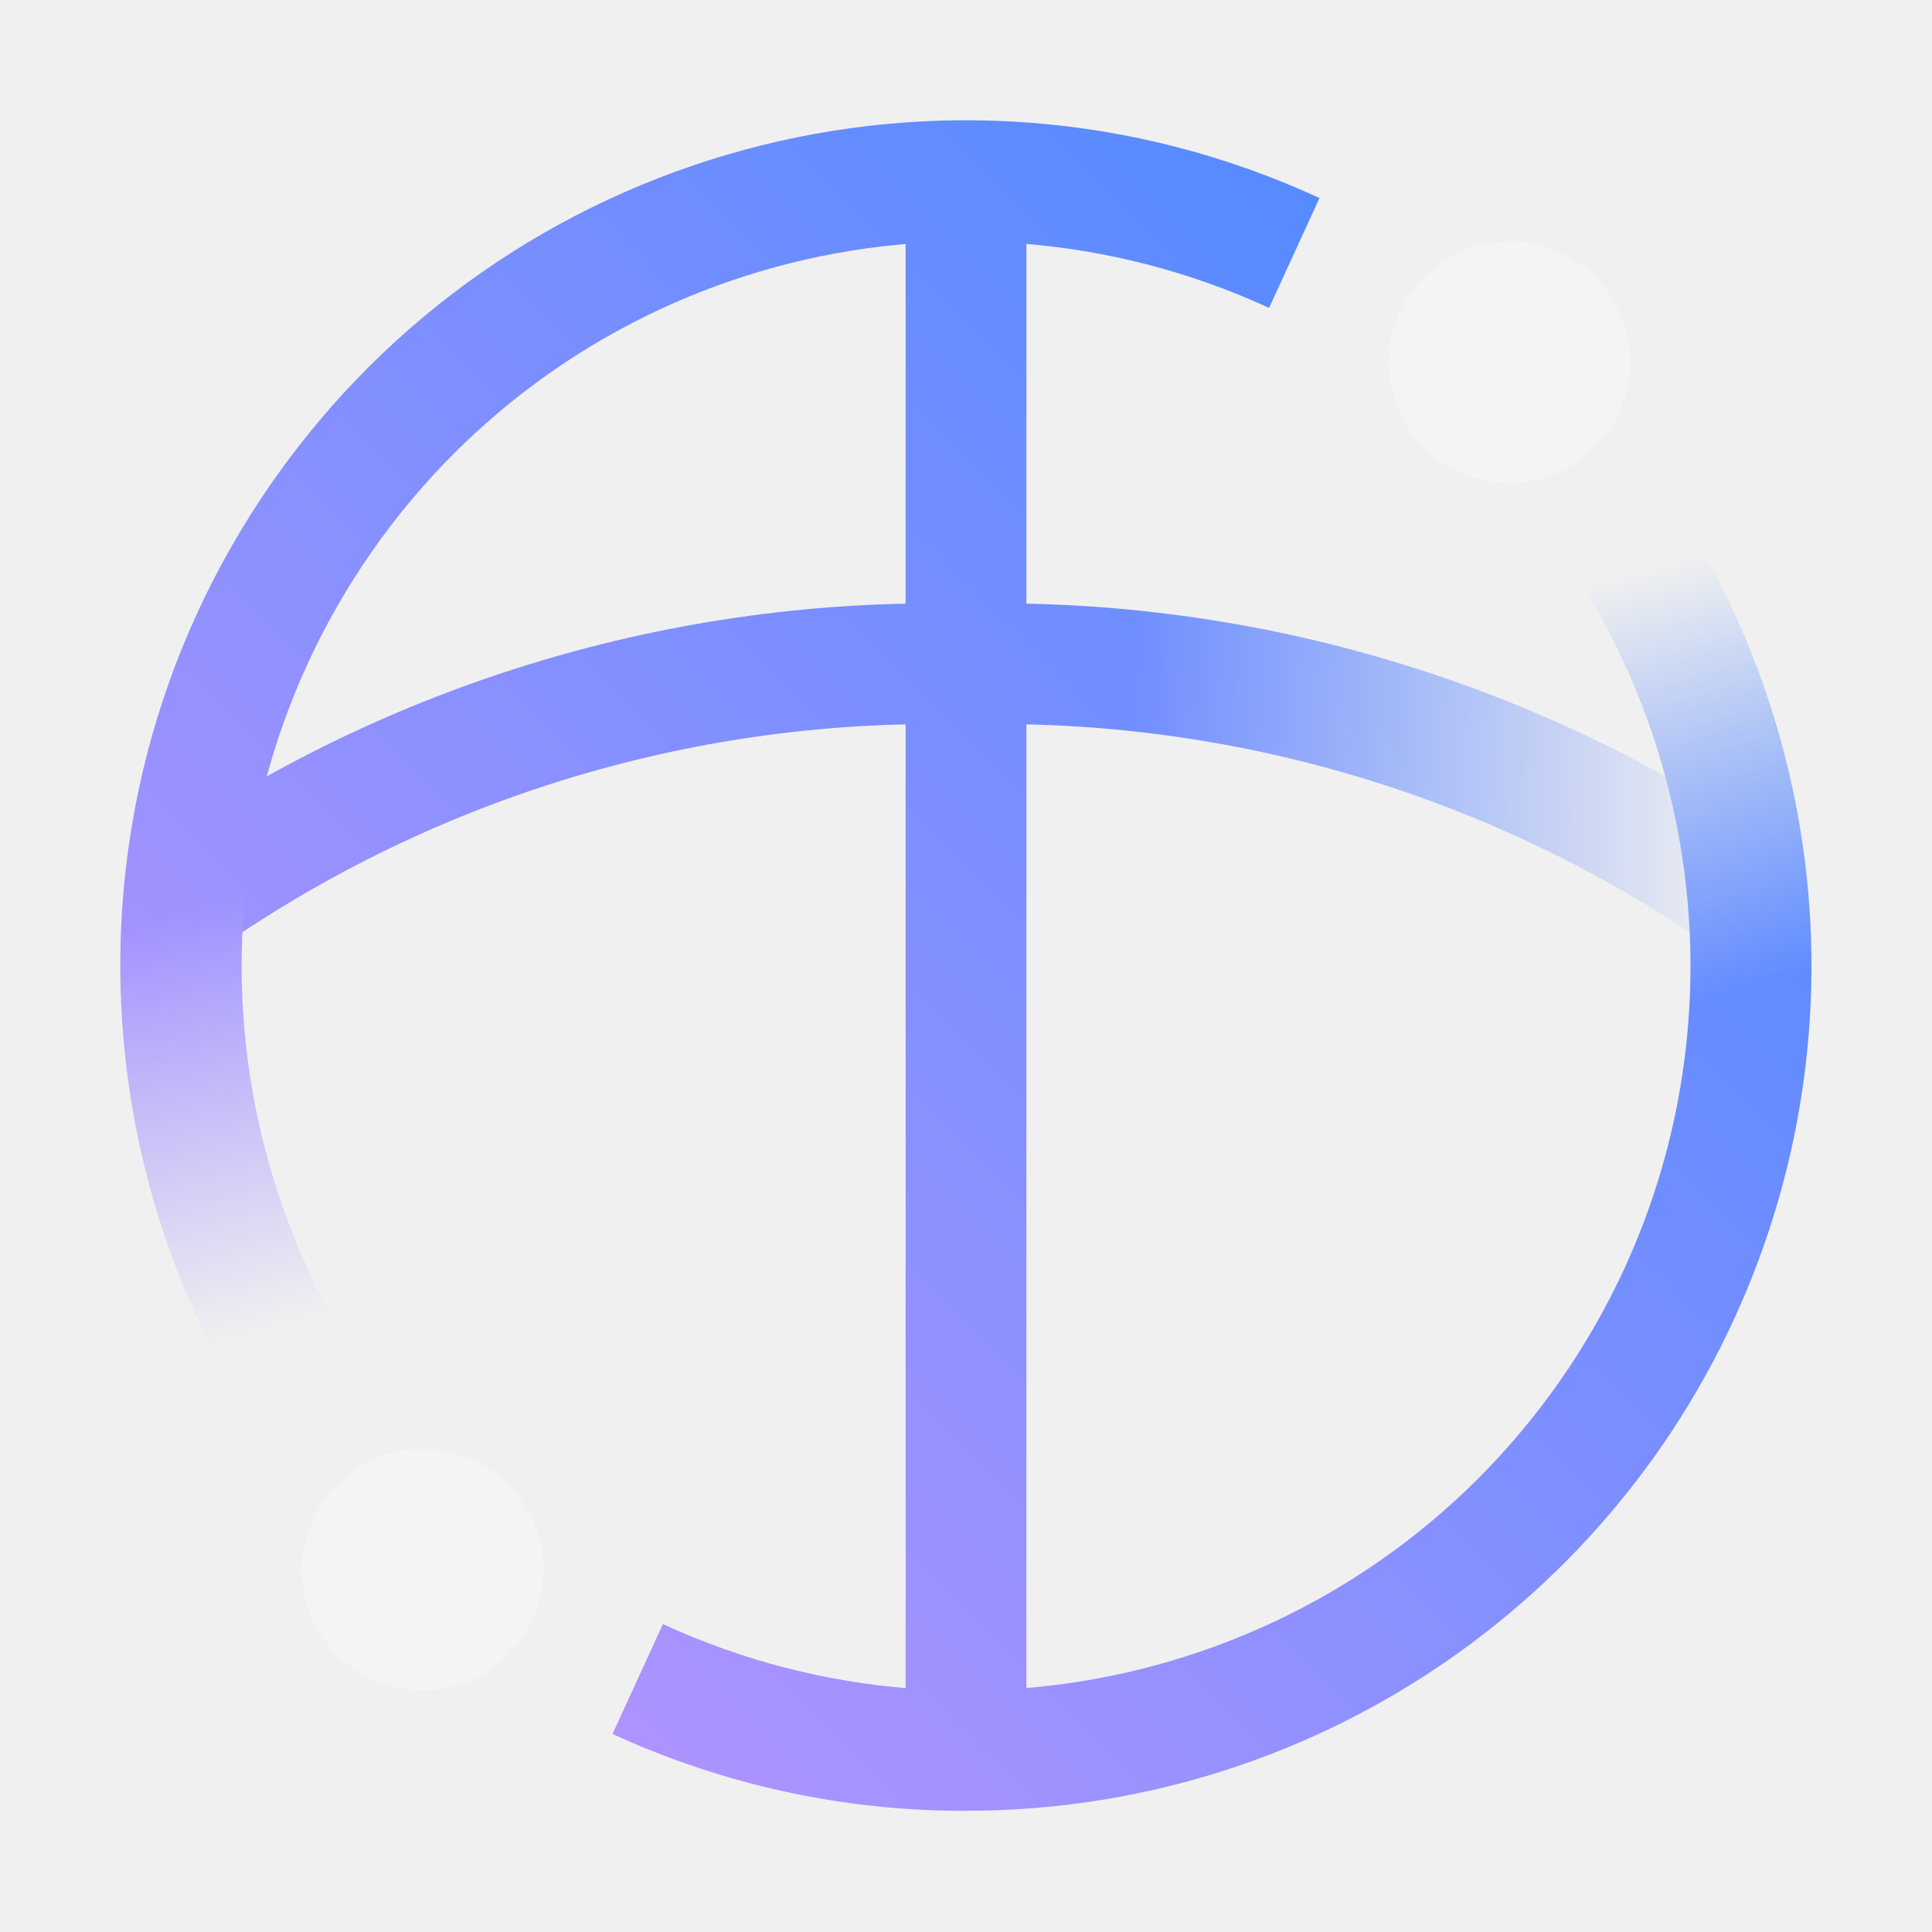
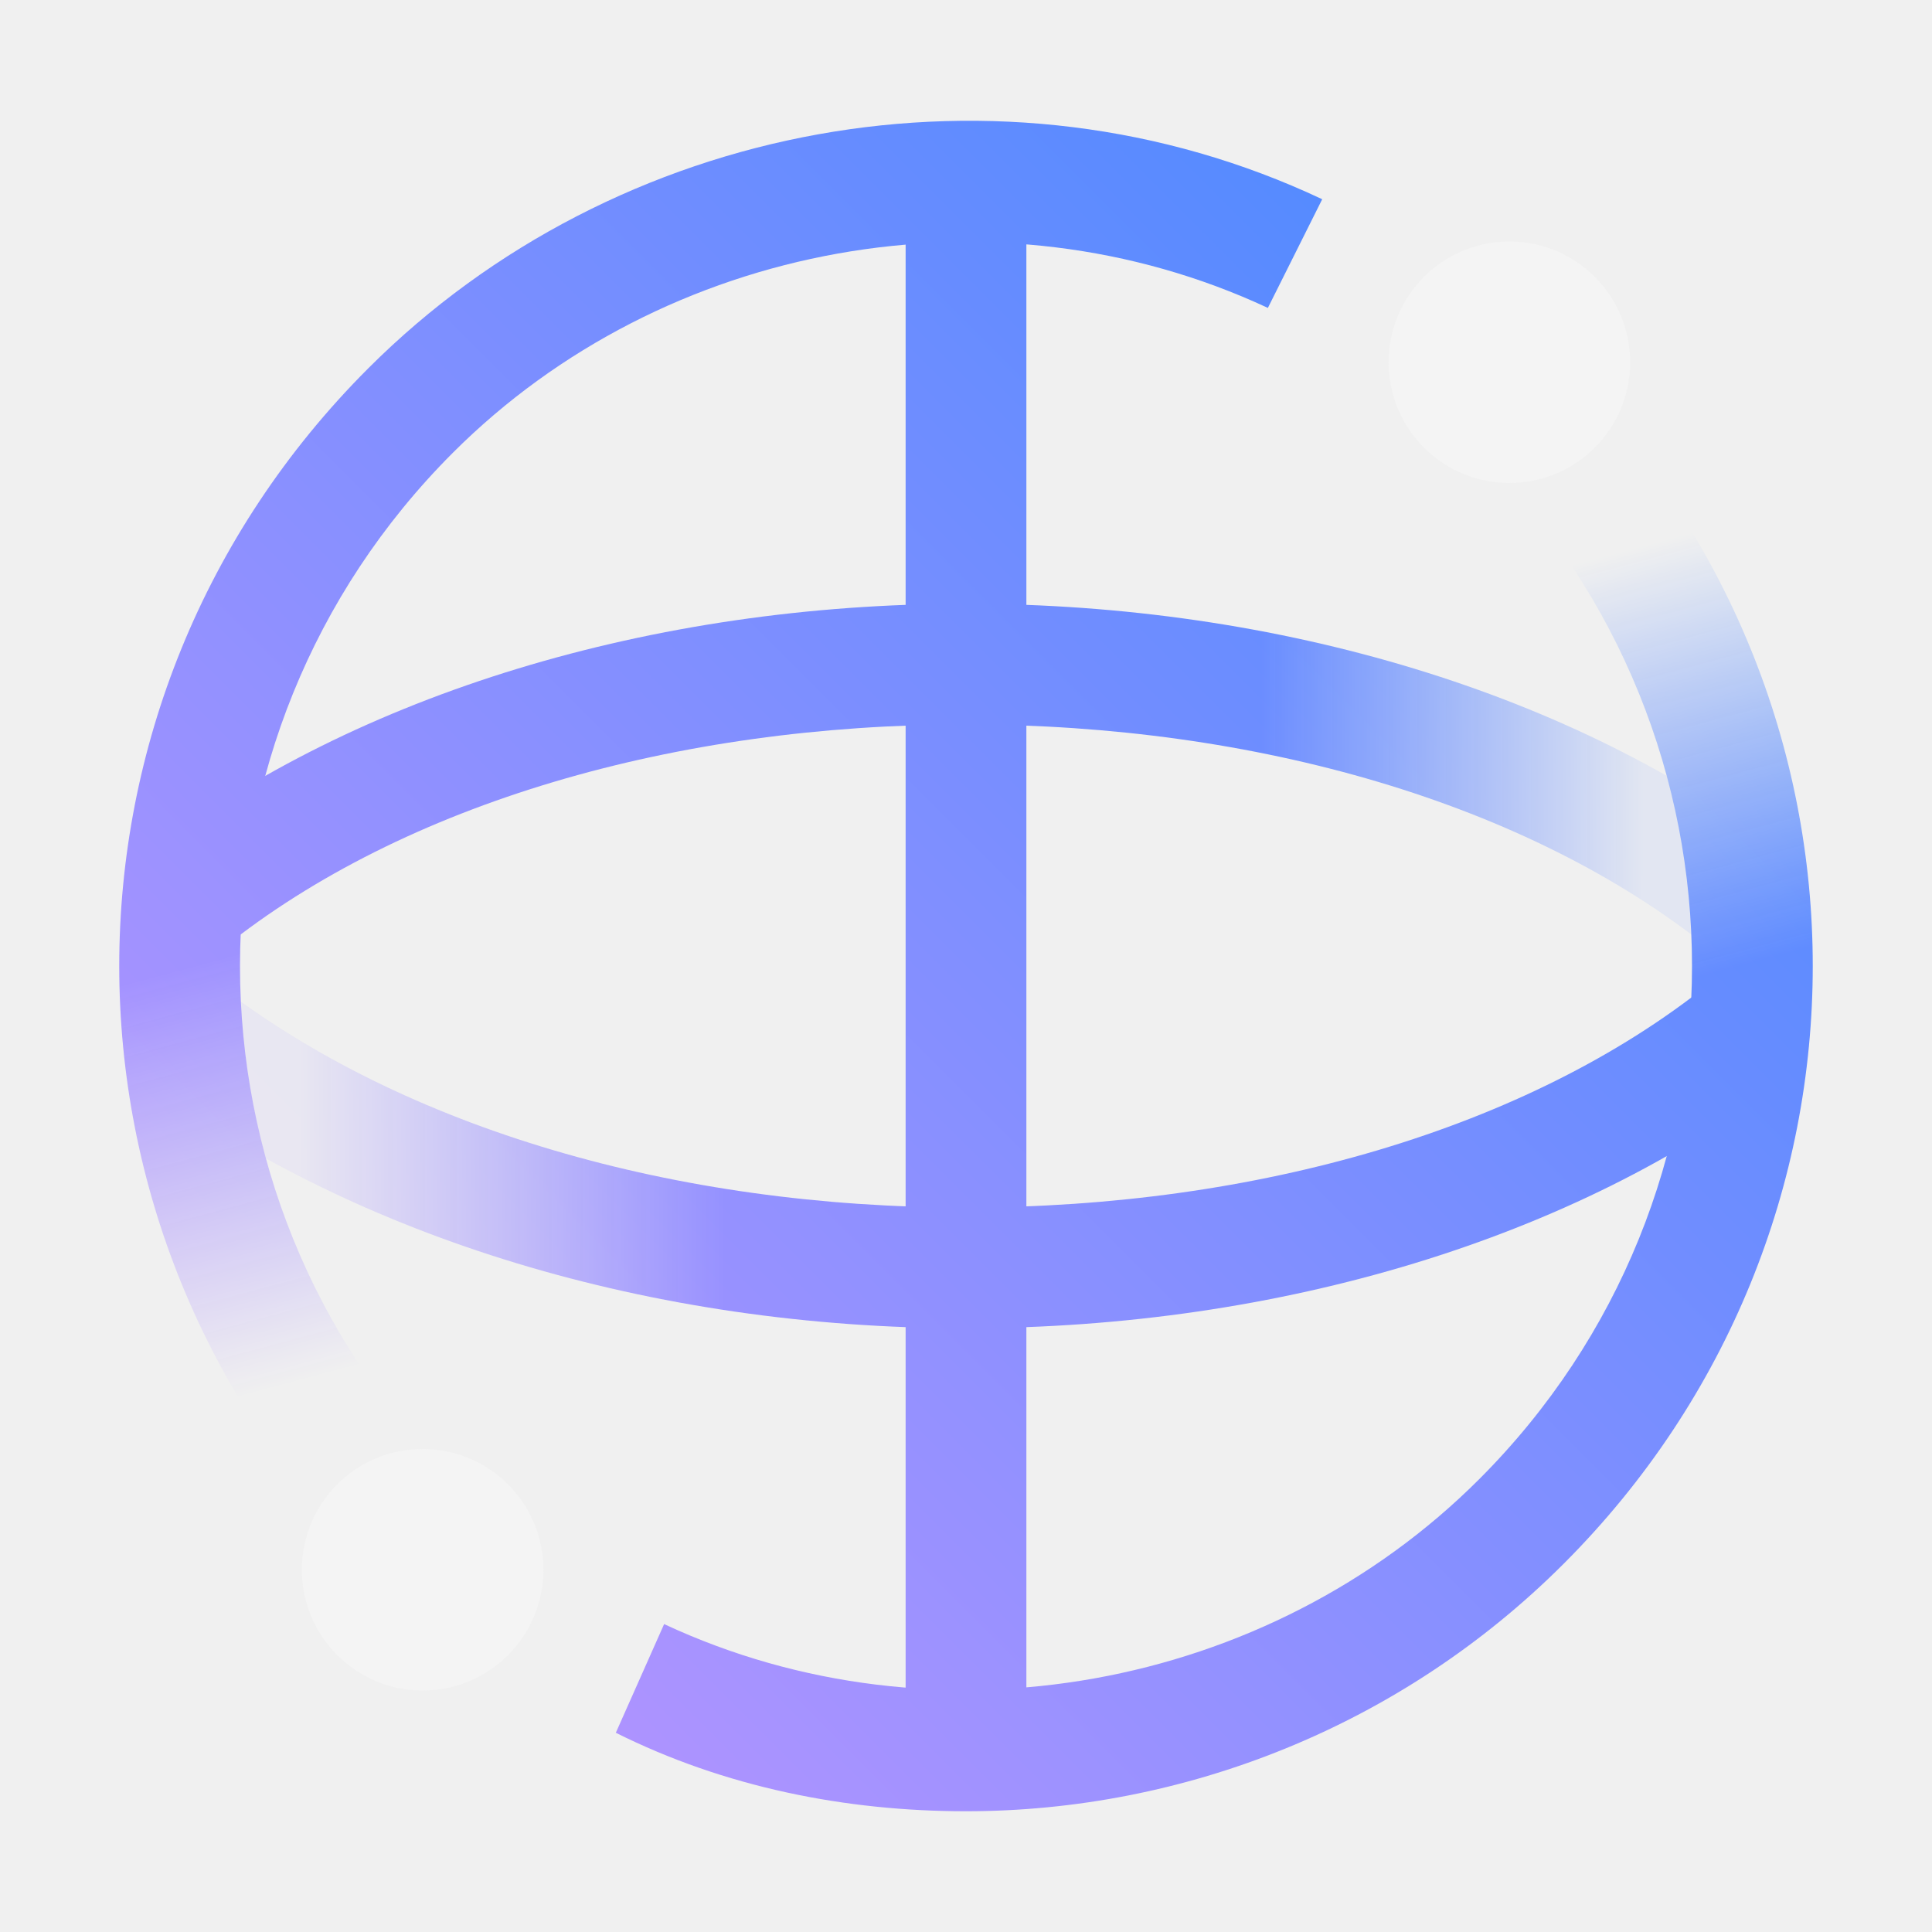
- <svg xmlns="http://www.w3.org/2000/svg" xmlns:xlink="http://www.w3.org/1999/xlink" id="Websphere" viewBox="0 0 32 32">
+ <svg xmlns="http://www.w3.org/2000/svg" version="1.1" id="websphere" x="0px" y="0px" viewBox="0 0 32 32" style="enable-background:new 0 0 32 32;" xml:space="preserve">
+   <style type="text/css">
+ 	.st0{fill:#FFFFFF;filter:url(#Adobe_OpacityMaskFilter);}
+ 	.st1{fill:url(#SVGID_1_);}
+ 	.st2{fill:url(#SVGID_00000026851401687328299620000018052886808065246887_);}
+ 	.st3{fill:url(#SVGID_00000172442828574922820510000005753019958437587870_);}
+ 	.st4{fill:#FFFFFF;}
+ 	.st5{fill:url(#SVGID_00000039117665274568467030000015909591734140979873_);}
+ 	.st6{mask:url(#nrlxbuplke_00000012469511242931045290000017938313382339325356_);}
+ 	.st7{fill:url(#SVGID_00000090284008229209029120000015439489250264411820_);}
+ 	.st8{fill:#F4F4F4;}
+ </style>
  <defs>
-     <linearGradient id="jxsujsie0a" x1="-5562.16" y1="-5521.451" x2="-5562.16" y2="-5548.55" gradientTransform="rotate(-90 -5531 -11.999)" gradientUnits="userSpaceOnUse">
-       <stop offset=".03" stop-color="#fff" stop-opacity="0" />
-       <stop offset=".4" stop-color="#fff" />
+     <filter id="Adobe_OpacityMaskFilter" filterUnits="userSpaceOnUse" x="0" y="0" width="32" height="32">
+       <feColorMatrix type="matrix" values="1 0 0 0 0  0 1 0 0 0  0 0 1 0 0  0 0 0 1 0" />
+     </filter>
+   </defs>
+   <mask maskUnits="userSpaceOnUse" x="0" y="0" width="32" height="32" id="nrlxbuplke_00000012469511242931045290000017938313382339325356_">
+     <path class="st0" d="M16,22c-5.2,0-10.1-1.5-13.6-4.1l1.2-1.6C6.7,18.7,11.2,20,16,20s9.3-1.3,12.3-3.7l1.2,1.6   C26.1,20.5,21.2,22,16,22z M28.3,15.7C25.3,13.3,20.8,12,16,12s-9.3,1.3-12.3,3.7l-1.2-1.6C5.9,11.5,10.8,10,16,10   s10.1,1.5,13.5,4.1C29.5,14.1,28.3,15.7,28.3,15.7z" />
+     <linearGradient id="SVGID_1_" gradientUnits="userSpaceOnUse" x1="12.43" y1="-49.5" x2="3.312" y2="-49.5" gradientTransform="matrix(1 0 0 -1 0 -30)">
+       <stop offset="4.600000e-02" style="stop-color:#000000;stop-opacity:0" />
+       <stop offset="0.82" style="stop-color:#000000;stop-opacity:0.9" />
    </linearGradient>
-     <linearGradient id="ssfrfbftpc" x1="-2572.16" y1="-1233.451" x2="-2572.16" y2="-1260.55" gradientTransform="matrix(0 1 1 0 1263.001 2584.999)" xlink:href="#jxsujsie0a" />
-     <linearGradient id="fg5hn8g6db" x1="-3456.937" y1="-5837.941" x2="-3446.442" y2="-5819.763" gradientTransform="scale(1 -1) rotate(45 -8740.855 1260.961)" gradientUnits="userSpaceOnUse">
-       <stop offset=".15" />
-       <stop offset=".49" stop-color="#fff" />
+     <path class="st1" d="M3,16h10v7H3V16z" />
+     <linearGradient id="SVGID_00000095300413468396910180000016451011810868337294_" gradientUnits="userSpaceOnUse" x1="-1852.513" y1="1057.412" x2="-1860.719" y2="1057.412" gradientTransform="matrix(-1 0 0 1 -1832 -1044.412)">
+       <stop offset="4.600000e-02" style="stop-color:#000000;stop-opacity:0" />
+       <stop offset="0.82" style="stop-color:#000000;stop-opacity:0.9" />
    </linearGradient>
-     <linearGradient id="hmwef8kubd" x1="-4374.761" y1="-691.618" x2="-4364.267" y2="-673.44" gradientTransform="scale(-1 1) rotate(45 -3041.373 4919.96)" xlink:href="#fg5hn8g6db" />
-     <linearGradient id="0y6wuavmpf" x1="-5405" y1="-5373" x2="-5373" y2="-5405" gradientTransform="matrix(1 0 0 -1 5405 -5373)" gradientUnits="userSpaceOnUse">
-       <stop offset=".1" stop-color="#be95ff" />
-       <stop offset=".9" stop-color="#4589ff" />
+     <path style="fill:url(#SVGID_00000095300413468396910180000016451011810868337294_);" d="M29,16h-9v-6h9V16z" />
+     <linearGradient id="SVGID_00000016764771434332196500000005215807980719259823_" gradientUnits="userSpaceOnUse" x1="-5592.121" y1="157.375" x2="-5581.621" y2="139.188" gradientTransform="matrix(-0.7071 0.7071 -0.7071 -0.7071 -3826.319 4074.089)">
+       <stop offset="0.15" style="stop-color:#000000" />
+       <stop offset="0.49" style="stop-color:#FFFFFF" />
    </linearGradient>
-     <mask id="7bp15lhj0e" x="0" y="0" width="32" height="32" maskUnits="userSpaceOnUse">
-       <path d="M16 22a22.74 22.74 0 0 1-13.55-4.088l1.212-1.591A20.716 20.716 0 0 0 16 20a20.71 20.71 0 0 0 12.337-3.679l1.212 1.591A22.73 22.73 0 0 1 16 22z" style="fill:url(#jxsujsie0a)" />
-       <path d="M28.338 15.679A20.716 20.716 0 0 0 16 12a20.71 20.71 0 0 0-12.337 3.679l-1.212-1.591A22.73 22.73 0 0 1 16 10a22.74 22.74 0 0 1 13.55 4.088z" style="fill:url(#ssfrfbftpc)" />
-       <path d="M6.1 25.9A14 14 0 0 1 21.855 3.28L21.02 5.1a12 12 0 0 0-13.5 19.389z" style="fill:url(#fg5hn8g6db)" />
-       <path d="M15.971 29.993a13.916 13.916 0 0 1-5.826-1.273l.835-1.82A12 12 0 0 0 24.485 7.515L25.9 6.1a13.993 13.993 0 0 1-9.928 23.892z" style="fill:url(#hmwef8kubd)" />
-       <path style="fill:#fff" d="M15 3h2v26h-2z" />
-     </mask>
-   </defs>
-   <g style="mask:url(#7bp15lhj0e)">
-     <path transform="rotate(-90 16 16)" style="fill:url(#0y6wuavmpf)" d="M0 0h32v32H0z" />
+     <path style="fill:url(#SVGID_00000016764771434332196500000005215807980719259823_);" d="M16,30c-2,0-4-0.4-5.8-1.3l0.8-1.8   c4.5,2.1,10,1.1,13.5-2.4c4.7-4.7,4.7-12.3,0-17l1.4-1.4c5.5,5.5,5.5,14.3,0,19.8C23.2,28.6,19.6,30,16,30z" />
+     <path class="st4" d="M15,3h2v26h-2V3z" />
+     <linearGradient id="SVGID_00000167369506764736839040000017884562616985293971_" gradientUnits="userSpaceOnUse" x1="-4125.582" y1="7422.19" x2="-4115.081" y2="7404.002" gradientTransform="matrix(0.7071 -0.7071 0.7071 0.7071 -2315.681 -8142.088)">
+       <stop offset="0.15" style="stop-color:#000000" />
+       <stop offset="0.49" style="stop-color:#FFFFFF" />
+     </linearGradient>
+     <path style="fill:url(#SVGID_00000167369506764736839040000017884562616985293971_);" d="M6.1,25.9c-5.5-5.5-5.5-14.3,0-19.8   C10.2,2,16.6,0.8,21.9,3.3L21,5.1C16.5,3,11,4,7.5,7.5c-4.7,4.7-4.7,12.3,0,17C7.5,24.5,6.1,25.9,6.1,25.9z" />
+   </mask>
+   <g class="st6">
+     <linearGradient id="SVGID_00000153703757387256089050000010694036832391071150_" gradientUnits="userSpaceOnUse" x1="-9.094947e-13" y1="-62" x2="32" y2="-30" gradientTransform="matrix(1 0 0 -1 0 -30)">
+       <stop offset="0.1" style="stop-color:#BE95FF" />
+       <stop offset="0.9" style="stop-color:#4589FF" />
+     </linearGradient>
+     <path style="fill:url(#SVGID_00000153703757387256089050000010694036832391071150_);" d="M0,0h32v32H0V0z" />
  </g>
-   <circle cx="7" cy="26" r="2" style="fill:#f4f4f4" />
-   <circle cx="25" cy="6" r="2" style="fill:#f4f4f4" />
+   <circle class="st8" cx="25" cy="6" r="2" />
+   <circle class="st8" cx="7" cy="26" r="2" />
</svg>
